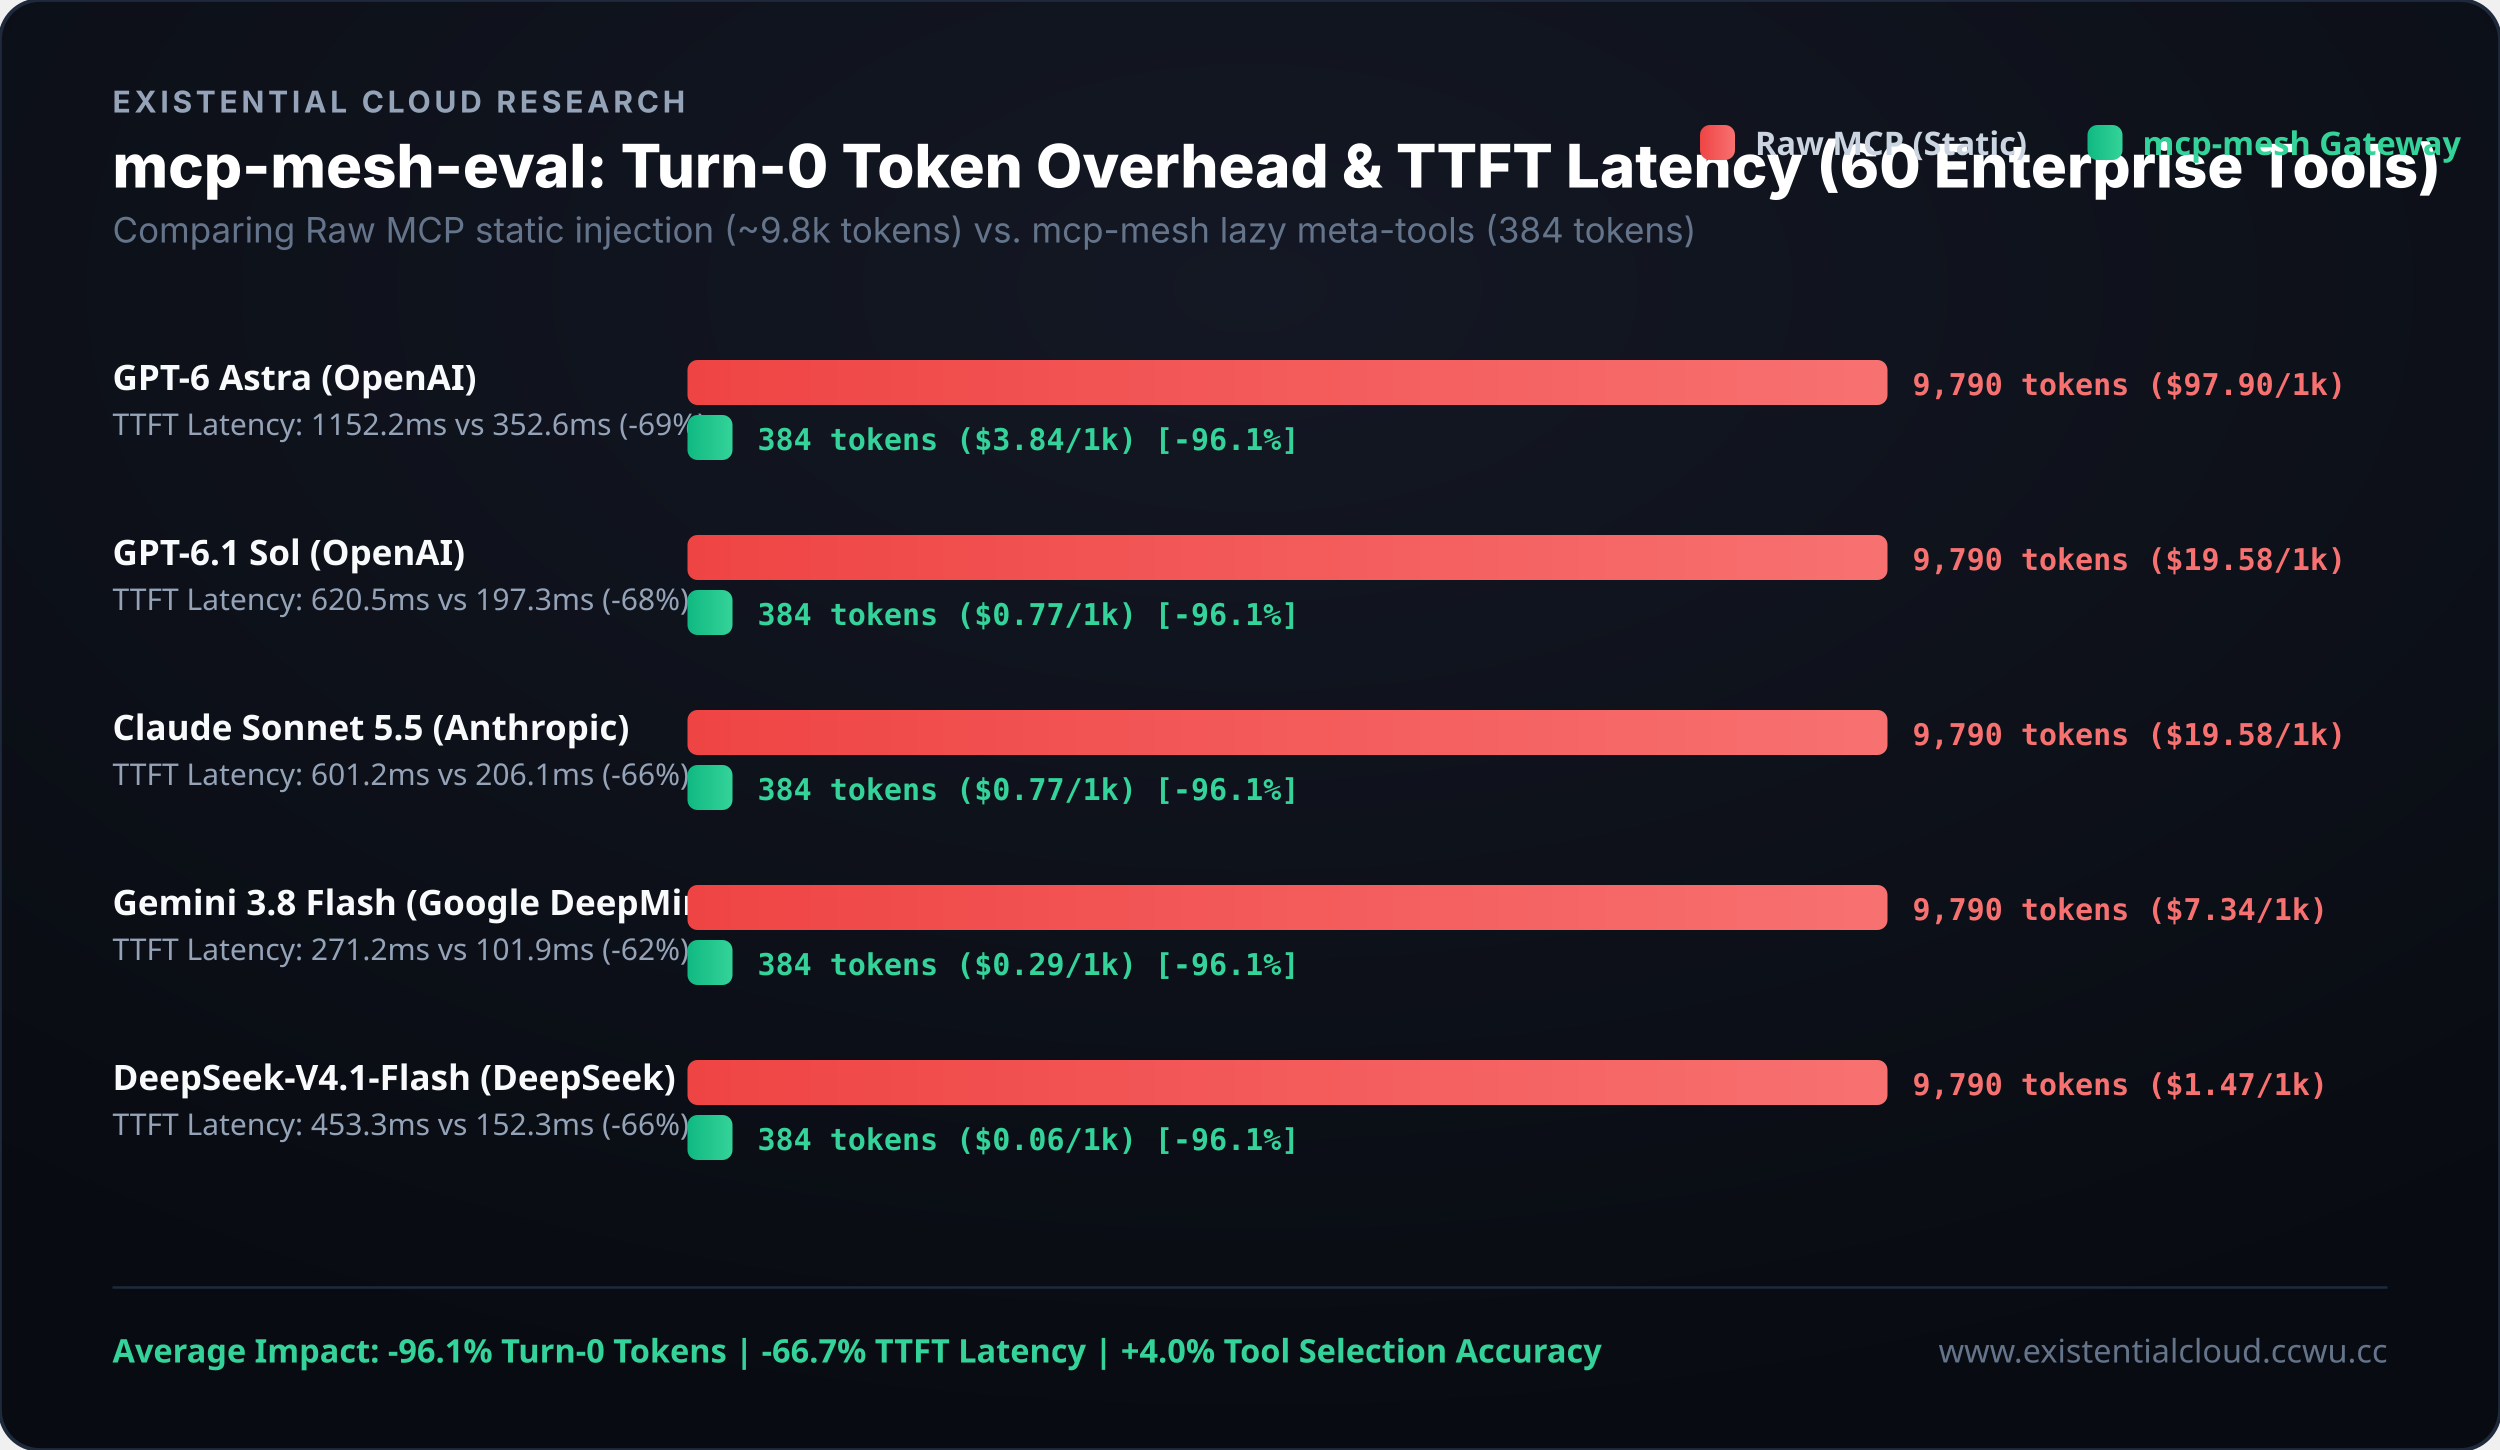
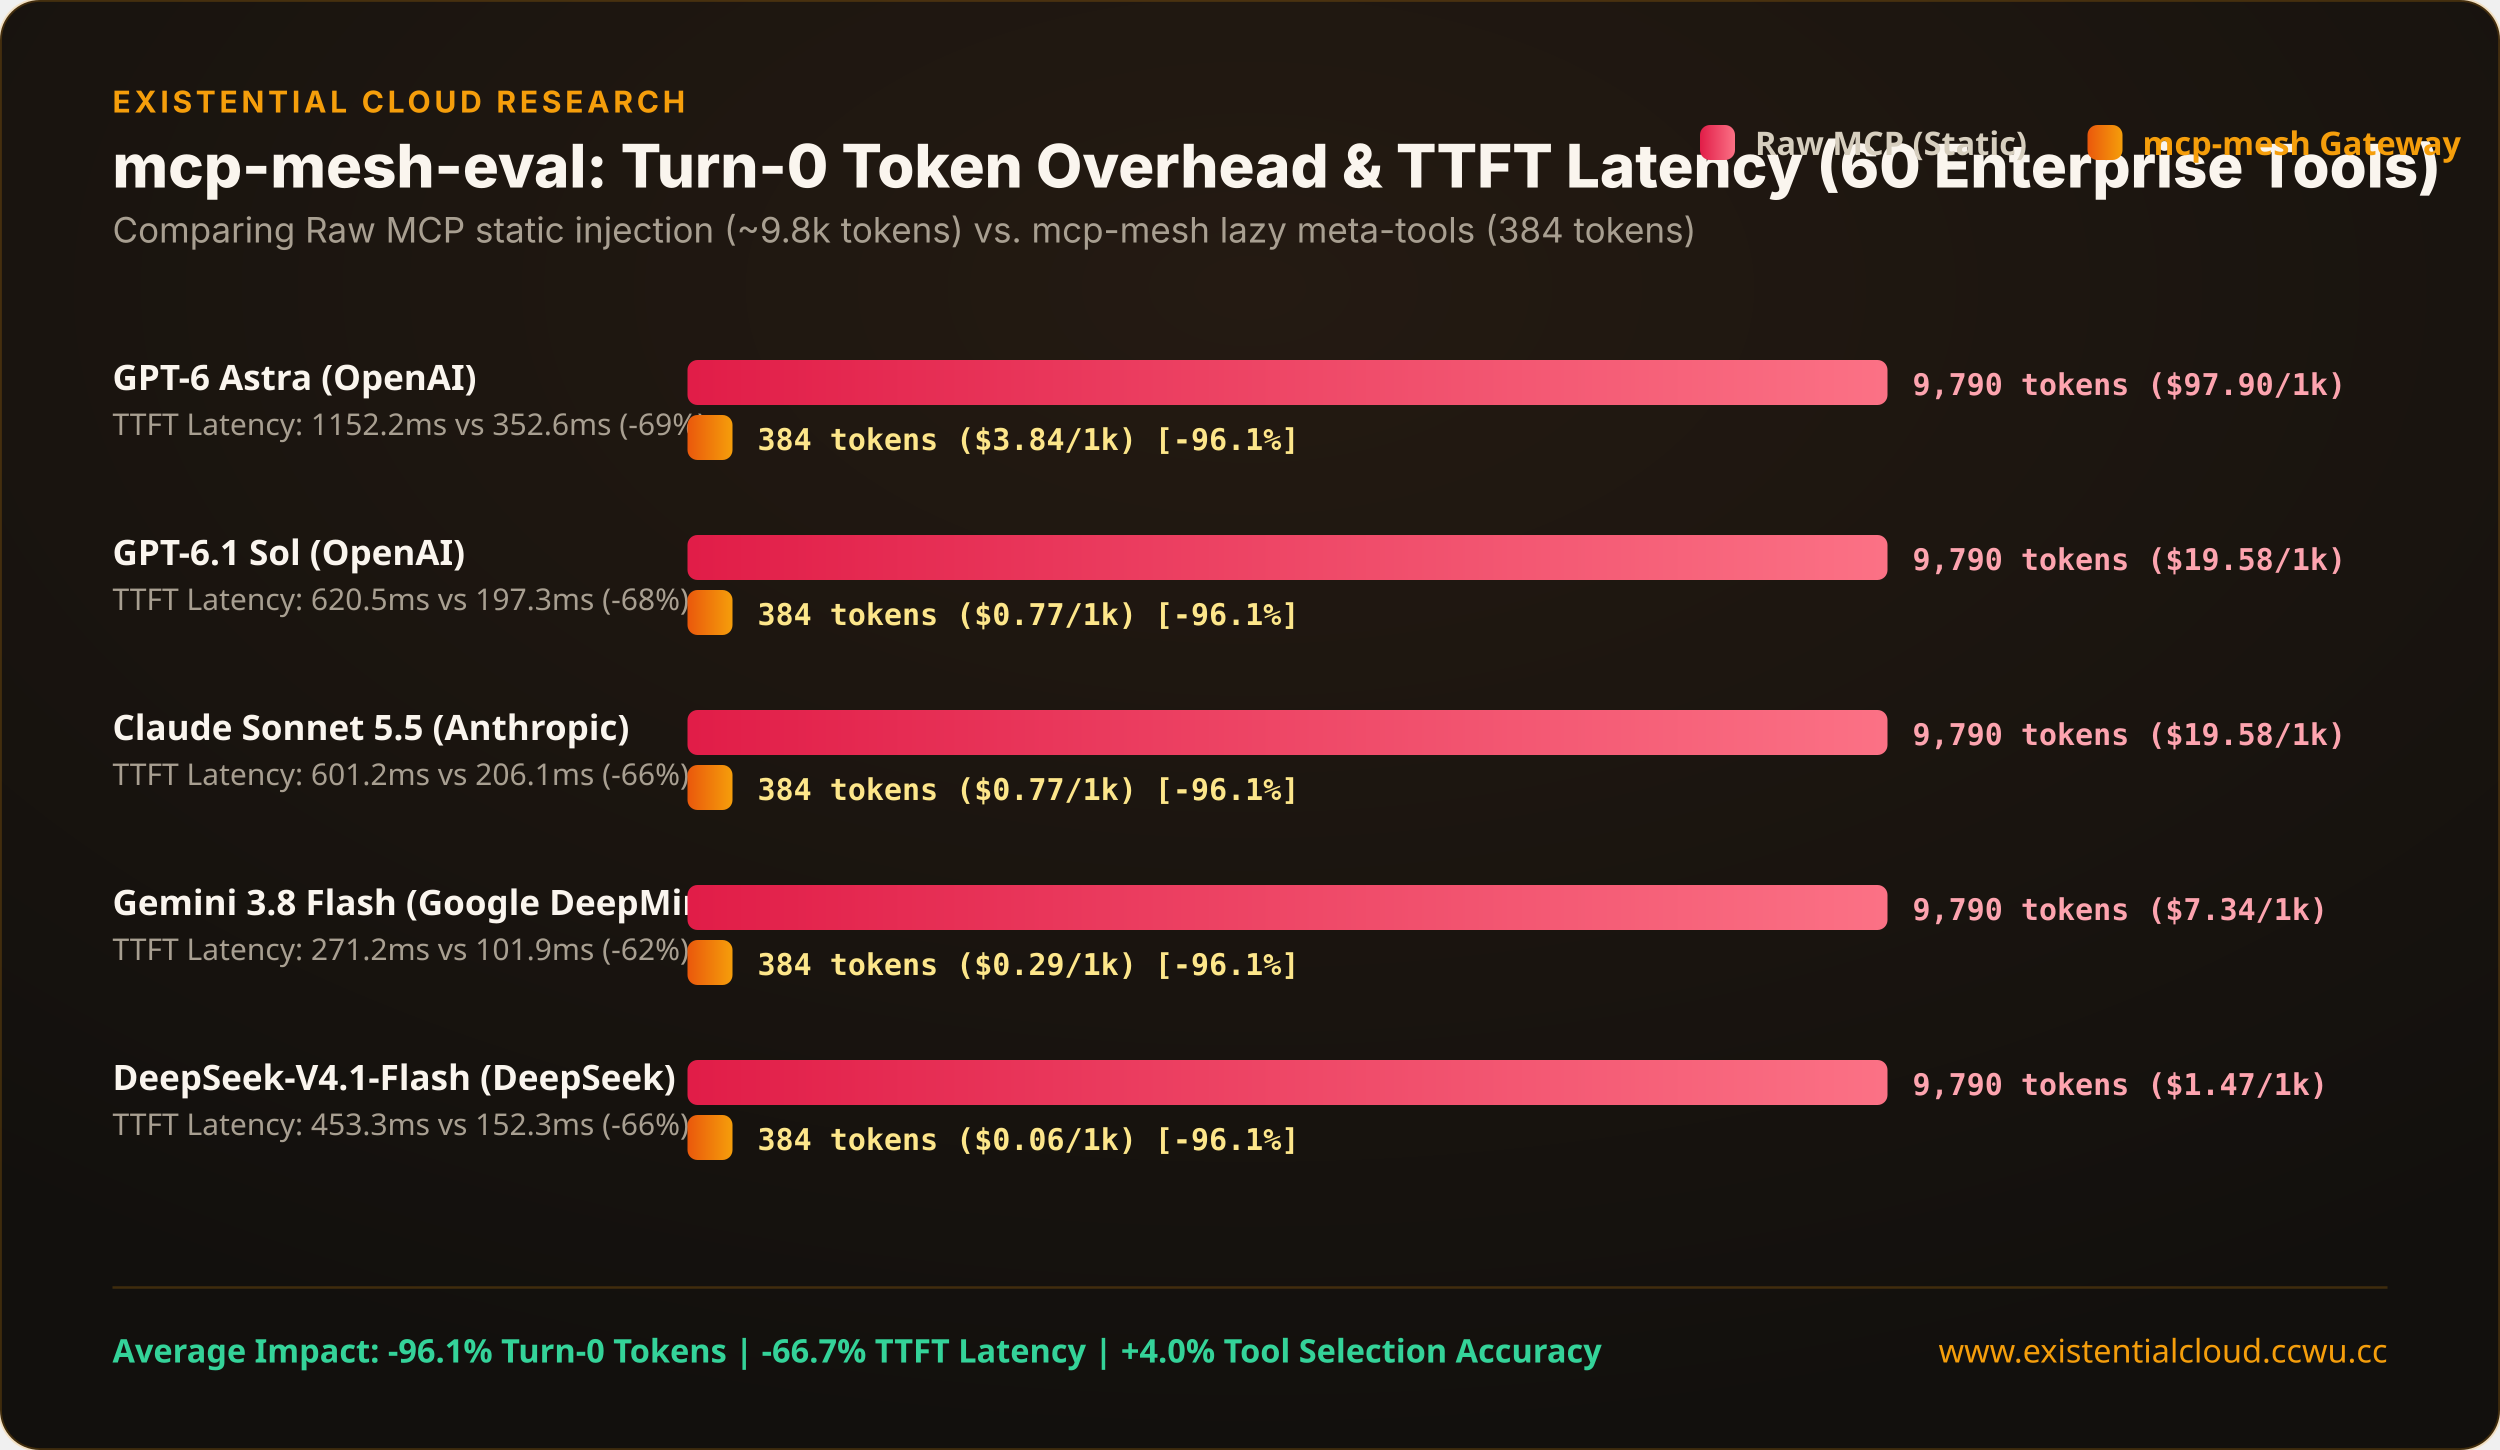
<svg xmlns="http://www.w3.org/2000/svg" viewBox="0 0 1000 580" width="1000" height="580">
  <defs>
    <radialGradient id="bgGlow" cx="50%" cy="20%" r="80%">
-       <stop offset="0%" stop-color="#141824" />
-       <stop offset="100%" stop-color="#080b11" />
+       <stop offset="0%" stop-color="#241a12" />
+       <stop offset="100%" stop-color="#12100d" />
    </radialGradient>
    <linearGradient id="rawBarGrad" x1="0%" y1="0%" x2="100%" y2="0%">
-       <stop offset="0%" stop-color="#ef4444" />
-       <stop offset="100%" stop-color="#f87171" />
+       <stop offset="0%" stop-color="#e11d48" />
+       <stop offset="100%" stop-color="#fb7185" />
    </linearGradient>
    <linearGradient id="meshBarGrad" x1="0%" y1="0%" x2="100%" y2="0%">
-       <stop offset="0%" stop-color="#10b981" />
-       <stop offset="100%" stop-color="#34d399" />
+       <stop offset="0%" stop-color="#ea580c" />
+       <stop offset="100%" stop-color="#f59e0b" />
    </linearGradient>
  </defs>
-   <rect width="1000" height="580" rx="16" fill="url(#bgGlow)" stroke="#1e293b" stroke-width="1.5" />
+   <rect width="1000" height="580" rx="16" fill="url(#bgGlow)" stroke="#f59e0b" stroke-opacity="0.2" stroke-width="1.5" />
  <g transform="translate(45, 45)">
-     <text y="0" font-family="-apple-system, BlinkMacSystemFont, sans-serif" font-size="12" font-weight="700" fill="#94a3b8" letter-spacing="1.5">EXISTENTIAL CLOUD RESEARCH</text>
-     <text y="30" font-family="-apple-system, BlinkMacSystemFont, sans-serif" font-size="24" font-weight="800" fill="#ffffff">
+     <text y="0" font-family="-apple-system, BlinkMacSystemFont, sans-serif" font-size="12" font-weight="700" fill="#f59e0b" letter-spacing="1.5">EXISTENTIAL CLOUD RESEARCH</text>
+     <text y="30" font-family="-apple-system, BlinkMacSystemFont, sans-serif" font-size="24" font-weight="800" fill="#faf5ee">
      mcp-mesh-eval: Turn-0 Token Overhead &amp; TTFT Latency (60 Enterprise Tools)
    </text>
-     <text y="52" font-family="-apple-system, BlinkMacSystemFont, sans-serif" font-size="14" fill="#64748b">
+     <text y="52" font-family="-apple-system, BlinkMacSystemFont, sans-serif" font-size="14" fill="#a89f91">
      Comparing Raw MCP static injection (~9.8k tokens) vs. mcp-mesh lazy meta-tools (384 tokens)
    </text>
  </g>
  <g transform="translate(680, 50)">
    <rect width="14" height="14" rx="4" fill="url(#rawBarGrad)" />
-     <text x="22" y="12" font-family="sans-serif" font-size="13" font-weight="600" fill="#cbd5e1">Raw MCP (Static)</text>
+     <text x="22" y="12" font-family="sans-serif" font-size="13" font-weight="600" fill="#d6cebe">Raw MCP (Static)</text>
    <rect x="155" width="14" height="14" rx="4" fill="url(#meshBarGrad)" />
-     <text x="177" y="12" font-family="sans-serif" font-size="13" font-weight="600" fill="#34d399">mcp-mesh Gateway</text>
+     <text x="177" y="12" font-family="sans-serif" font-size="13" font-weight="600" fill="#f59e0b">mcp-mesh Gateway</text>
  </g>
  <g transform="translate(45, 140)">
    <g transform="translate(0, 0)">
-       <text y="16" font-family="sans-serif" font-size="14" font-weight="700" fill="#f8fafc">GPT-6 Astra (OpenAI)</text>
-       <text y="34" font-family="sans-serif" font-size="12" fill="#94a3b8">TTFT Latency: 1152.2ms vs 352.6ms (-69%)</text>
+       <text y="16" font-family="sans-serif" font-size="14" font-weight="700" fill="#faf5ee">GPT-6 Astra (OpenAI)</text>
+       <text y="34" font-family="sans-serif" font-size="12" fill="#a89f91">TTFT Latency: 1152.2ms vs 352.6ms (-69%)</text>
      <rect x="230" y="4" width="480" height="18" rx="4" fill="url(#rawBarGrad)" />
-       <text x="720" y="18" font-family="monospace" font-size="12" fill="#f87171" font-weight="700">9,790 tokens ($97.90/1k)</text>
+       <text x="720" y="18" font-family="monospace" font-size="12" fill="#fda4af" font-weight="700">9,790 tokens ($97.90/1k)</text>
      <rect x="230" y="26" width="18" height="18" rx="4" fill="url(#meshBarGrad)" />
-       <text x="258" y="40" font-family="monospace" font-size="12" fill="#34d399" font-weight="700">384 tokens ($3.84/1k) [-96.1%]</text>
+       <text x="258" y="40" font-family="monospace" font-size="12" fill="#fde68a" font-weight="700">384 tokens ($3.84/1k) [-96.1%]</text>
    </g>
    <g transform="translate(0, 70)">
-       <text y="16" font-family="sans-serif" font-size="14" font-weight="700" fill="#f8fafc">GPT-6.1 Sol (OpenAI)</text>
-       <text y="34" font-family="sans-serif" font-size="12" fill="#94a3b8">TTFT Latency: 620.5ms vs 197.3ms (-68%)</text>
+       <text y="16" font-family="sans-serif" font-size="14" font-weight="700" fill="#faf5ee">GPT-6.1 Sol (OpenAI)</text>
+       <text y="34" font-family="sans-serif" font-size="12" fill="#a89f91">TTFT Latency: 620.5ms vs 197.3ms (-68%)</text>
      <rect x="230" y="4" width="480" height="18" rx="4" fill="url(#rawBarGrad)" />
-       <text x="720" y="18" font-family="monospace" font-size="12" fill="#f87171" font-weight="700">9,790 tokens ($19.58/1k)</text>
+       <text x="720" y="18" font-family="monospace" font-size="12" fill="#fda4af" font-weight="700">9,790 tokens ($19.58/1k)</text>
      <rect x="230" y="26" width="18" height="18" rx="4" fill="url(#meshBarGrad)" />
-       <text x="258" y="40" font-family="monospace" font-size="12" fill="#34d399" font-weight="700">384 tokens ($0.77/1k) [-96.1%]</text>
+       <text x="258" y="40" font-family="monospace" font-size="12" fill="#fde68a" font-weight="700">384 tokens ($0.77/1k) [-96.1%]</text>
    </g>
    <g transform="translate(0, 140)">
-       <text y="16" font-family="sans-serif" font-size="14" font-weight="700" fill="#f8fafc">Claude Sonnet 5.5 (Anthropic)</text>
-       <text y="34" font-family="sans-serif" font-size="12" fill="#94a3b8">TTFT Latency: 601.2ms vs 206.1ms (-66%)</text>
+       <text y="16" font-family="sans-serif" font-size="14" font-weight="700" fill="#faf5ee">Claude Sonnet 5.5 (Anthropic)</text>
+       <text y="34" font-family="sans-serif" font-size="12" fill="#a89f91">TTFT Latency: 601.2ms vs 206.1ms (-66%)</text>
      <rect x="230" y="4" width="480" height="18" rx="4" fill="url(#rawBarGrad)" />
-       <text x="720" y="18" font-family="monospace" font-size="12" fill="#f87171" font-weight="700">9,790 tokens ($19.58/1k)</text>
+       <text x="720" y="18" font-family="monospace" font-size="12" fill="#fda4af" font-weight="700">9,790 tokens ($19.58/1k)</text>
      <rect x="230" y="26" width="18" height="18" rx="4" fill="url(#meshBarGrad)" />
-       <text x="258" y="40" font-family="monospace" font-size="12" fill="#34d399" font-weight="700">384 tokens ($0.77/1k) [-96.1%]</text>
+       <text x="258" y="40" font-family="monospace" font-size="12" fill="#fde68a" font-weight="700">384 tokens ($0.77/1k) [-96.1%]</text>
    </g>
    <g transform="translate(0, 210)">
-       <text y="16" font-family="sans-serif" font-size="14" font-weight="700" fill="#f8fafc">Gemini 3.8 Flash (Google DeepMind)</text>
-       <text y="34" font-family="sans-serif" font-size="12" fill="#94a3b8">TTFT Latency: 271.2ms vs 101.9ms (-62%)</text>
+       <text y="16" font-family="sans-serif" font-size="14" font-weight="700" fill="#faf5ee">Gemini 3.8 Flash (Google DeepMind)</text>
+       <text y="34" font-family="sans-serif" font-size="12" fill="#a89f91">TTFT Latency: 271.2ms vs 101.9ms (-62%)</text>
      <rect x="230" y="4" width="480" height="18" rx="4" fill="url(#rawBarGrad)" />
-       <text x="720" y="18" font-family="monospace" font-size="12" fill="#f87171" font-weight="700">9,790 tokens ($7.34/1k)</text>
+       <text x="720" y="18" font-family="monospace" font-size="12" fill="#fda4af" font-weight="700">9,790 tokens ($7.34/1k)</text>
      <rect x="230" y="26" width="18" height="18" rx="4" fill="url(#meshBarGrad)" />
-       <text x="258" y="40" font-family="monospace" font-size="12" fill="#34d399" font-weight="700">384 tokens ($0.29/1k) [-96.1%]</text>
+       <text x="258" y="40" font-family="monospace" font-size="12" fill="#fde68a" font-weight="700">384 tokens ($0.29/1k) [-96.1%]</text>
    </g>
    <g transform="translate(0, 280)">
-       <text y="16" font-family="sans-serif" font-size="14" font-weight="700" fill="#f8fafc">DeepSeek-V4.1-Flash (DeepSeek)</text>
-       <text y="34" font-family="sans-serif" font-size="12" fill="#94a3b8">TTFT Latency: 453.3ms vs 152.3ms (-66%)</text>
+       <text y="16" font-family="sans-serif" font-size="14" font-weight="700" fill="#faf5ee">DeepSeek-V4.1-Flash (DeepSeek)</text>
+       <text y="34" font-family="sans-serif" font-size="12" fill="#a89f91">TTFT Latency: 453.3ms vs 152.3ms (-66%)</text>
      <rect x="230" y="4" width="480" height="18" rx="4" fill="url(#rawBarGrad)" />
-       <text x="720" y="18" font-family="monospace" font-size="12" fill="#f87171" font-weight="700">9,790 tokens ($1.47/1k)</text>
+       <text x="720" y="18" font-family="monospace" font-size="12" fill="#fda4af" font-weight="700">9,790 tokens ($1.47/1k)</text>
      <rect x="230" y="26" width="18" height="18" rx="4" fill="url(#meshBarGrad)" />
-       <text x="258" y="40" font-family="monospace" font-size="12" fill="#34d399" font-weight="700">384 tokens ($0.06/1k) [-96.1%]</text>
+       <text x="258" y="40" font-family="monospace" font-size="12" fill="#fde68a" font-weight="700">384 tokens ($0.06/1k) [-96.1%]</text>
    </g>
  </g>
  <g transform="translate(45, 515)">
-     <line x1="0" y1="0" x2="910" y2="0" stroke="#1e293b" stroke-width="1" />
+     <line x1="0" y1="0" x2="910" y2="0" stroke="#f59e0b" stroke-opacity="0.2" stroke-width="1" />
    <text y="30" font-family="sans-serif" font-size="13" font-weight="700" fill="#34d399">
      Average Impact: -96.1% Turn-0 Tokens | -66.7% TTFT Latency | +4.0% Tool Selection Accuracy
    </text>
-     <text x="910" y="30" font-family="sans-serif" font-size="13" fill="#64748b" text-anchor="end">
+     <text x="910" y="30" font-family="sans-serif" font-size="13" fill="#f59e0b" text-anchor="end">
      www.existentialcloud.ccwu.cc
    </text>
  </g>
</svg>
